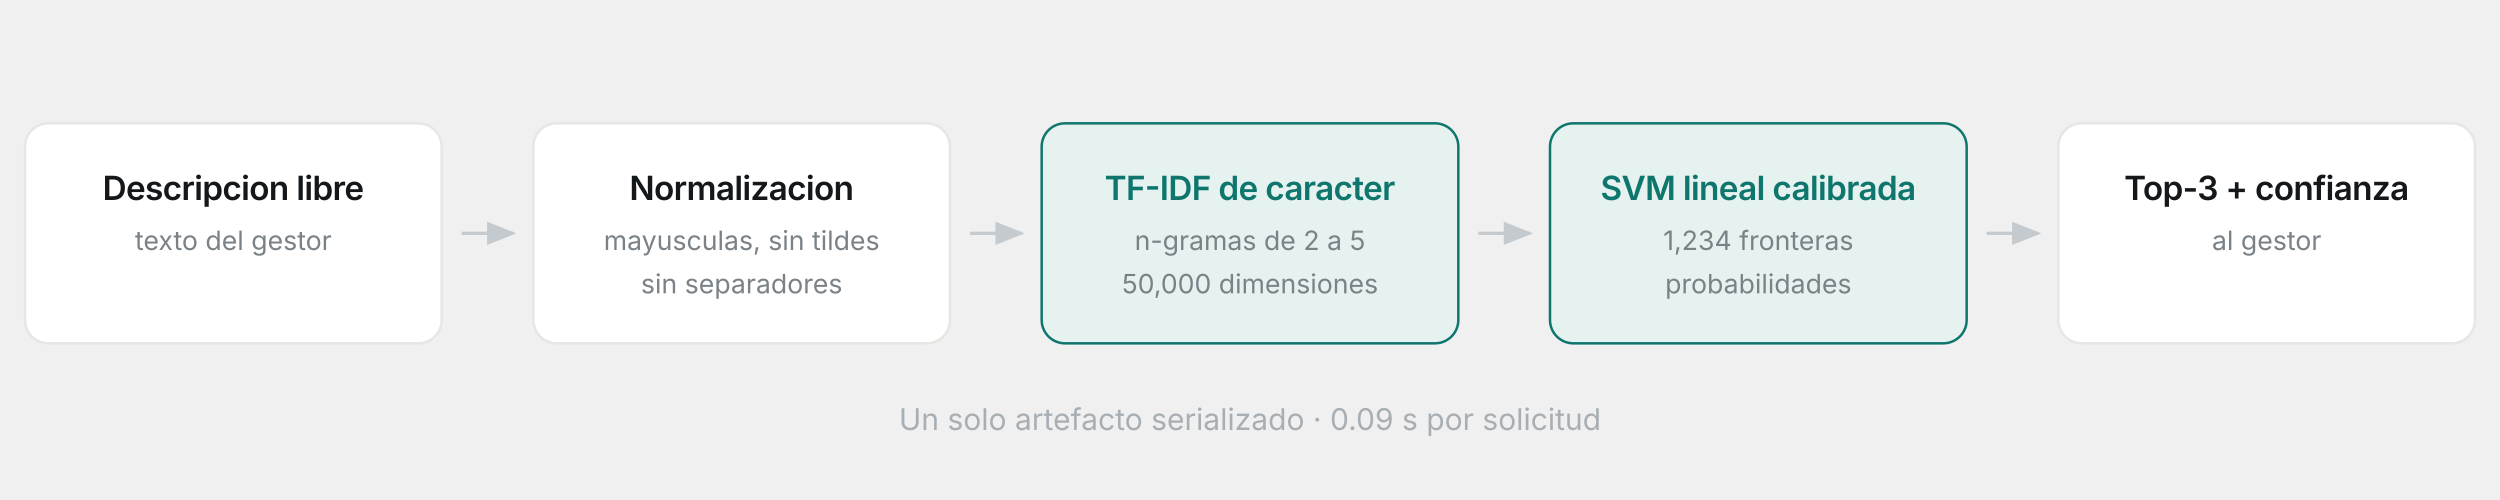
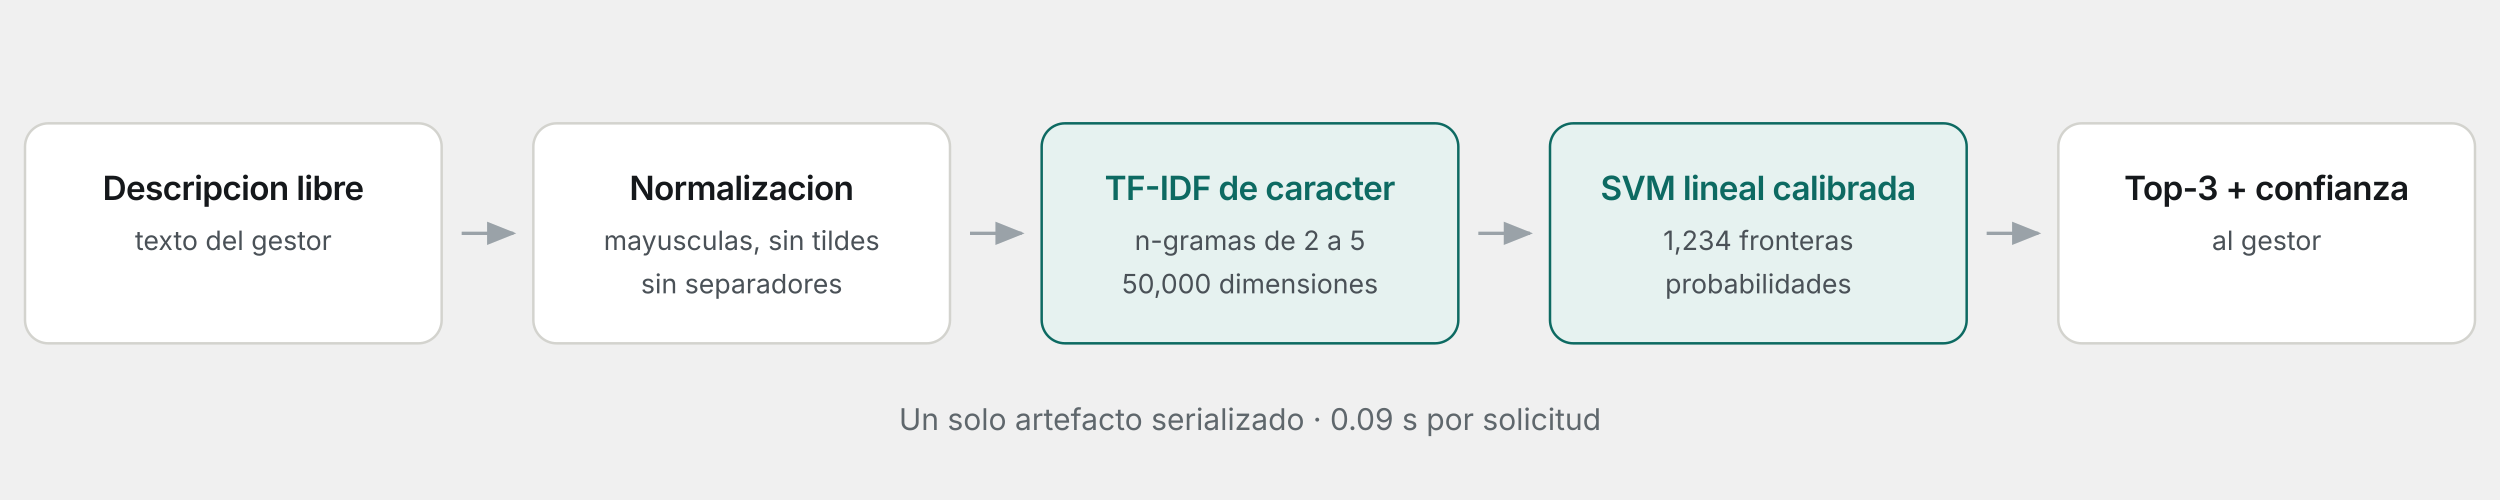
<svg xmlns="http://www.w3.org/2000/svg" viewBox="0 0 1500 300" font-family="Inter, system-ui, -apple-system, sans-serif" role="img" aria-label="Pipeline del modelo ganador">
  <defs>
    <marker id="mp" viewBox="0 0 10 8" refX="9" refY="4" markerWidth="9" markerHeight="7" orient="auto">
-       <path d="M0,0 L10,4 L0,8 Z" fill="#c4cace" />
+       <path d="M0,0 L10,4 L0,8 Z" fill="#9aa2a8" />
    </marker>
  </defs>
-   <rect x="15" y="74" width="250" height="132" rx="14" fill="#ffffff" stroke="#e6e6e3" stroke-width="1.5" />
+   <rect x="15" y="74" width="250" height="132" rx="14" fill="#ffffff" stroke="#d3d3ce" stroke-width="1.5" />
  <text x="140" y="120" text-anchor="middle" font-size="20" font-weight="600" letter-spacing="-0.4" fill="#15181b">Descripcion libre</text>
-   <text x="140" y="150" text-anchor="middle" font-size="16" fill="#7a8288">texto del gestor</text>
-   <line x1="277" y1="140" x2="308" y2="140" stroke="#c4cace" stroke-width="2" marker-end="url(#mp)" />
-   <rect x="320" y="74" width="250" height="132" rx="14" fill="#ffffff" stroke="#e6e6e3" stroke-width="1.5" />
+   <text x="140" y="150" text-anchor="middle" font-size="16" fill="#4a5157">texto del gestor</text>
+   <line x1="277" y1="140" x2="308" y2="140" stroke="#9aa2a8" stroke-width="2" marker-end="url(#mp)" />
+   <rect x="320" y="74" width="250" height="132" rx="14" fill="#ffffff" stroke="#d3d3ce" stroke-width="1.5" />
  <text x="445" y="120" text-anchor="middle" font-size="20" font-weight="600" letter-spacing="-0.4" fill="#15181b">Normalizacion</text>
-   <text x="445" y="150" text-anchor="middle" font-size="16" fill="#7a8288">mayusculas, sin tildes</text>
-   <text x="445" y="176" text-anchor="middle" font-size="16" fill="#7a8288">sin separadores</text>
-   <line x1="582" y1="140" x2="613" y2="140" stroke="#c4cace" stroke-width="2" marker-end="url(#mp)" />
-   <rect x="625" y="74" width="250" height="132" rx="14" fill="#e6f2f0" stroke="#0f766e" stroke-width="1.5" />
-   <text x="750" y="120" text-anchor="middle" font-size="20" font-weight="600" letter-spacing="-0.4" fill="#0f766e">TF-IDF de caracter</text>
-   <text x="750" y="150" text-anchor="middle" font-size="16" fill="#7a8288">n-gramas de 2 a 5</text>
-   <text x="750" y="176" text-anchor="middle" font-size="16" fill="#7a8288">50,000 dimensiones</text>
-   <line x1="887" y1="140" x2="918" y2="140" stroke="#c4cace" stroke-width="2" marker-end="url(#mp)" />
-   <rect x="930" y="74" width="250" height="132" rx="14" fill="#e6f2f0" stroke="#0f766e" stroke-width="1.5" />
-   <text x="1055" y="120" text-anchor="middle" font-size="20" font-weight="600" letter-spacing="-0.4" fill="#0f766e">SVM lineal calibrada</text>
-   <text x="1055" y="150" text-anchor="middle" font-size="16" fill="#7a8288">1,234 fronteras</text>
-   <text x="1055" y="176" text-anchor="middle" font-size="16" fill="#7a8288">probabilidades</text>
-   <line x1="1192" y1="140" x2="1223" y2="140" stroke="#c4cace" stroke-width="2" marker-end="url(#mp)" />
-   <rect x="1235" y="74" width="250" height="132" rx="14" fill="#ffffff" stroke="#e6e6e3" stroke-width="1.5" />
+   <text x="445" y="150" text-anchor="middle" font-size="16" fill="#4a5157">mayusculas, sin tildes</text>
+   <text x="445" y="176" text-anchor="middle" font-size="16" fill="#4a5157">sin separadores</text>
+   <line x1="582" y1="140" x2="613" y2="140" stroke="#9aa2a8" stroke-width="2" marker-end="url(#mp)" />
+   <rect x="625" y="74" width="250" height="132" rx="14" fill="#e6f2f0" stroke="#0d6a62" stroke-width="1.5" />
+   <text x="750" y="120" text-anchor="middle" font-size="20" font-weight="600" letter-spacing="-0.4" fill="#0d6a62">TF-IDF de caracter</text>
+   <text x="750" y="150" text-anchor="middle" font-size="16" fill="#4a5157">n-gramas de 2 a 5</text>
+   <text x="750" y="176" text-anchor="middle" font-size="16" fill="#4a5157">50,000 dimensiones</text>
+   <line x1="887" y1="140" x2="918" y2="140" stroke="#9aa2a8" stroke-width="2" marker-end="url(#mp)" />
+   <rect x="930" y="74" width="250" height="132" rx="14" fill="#e6f2f0" stroke="#0d6a62" stroke-width="1.5" />
+   <text x="1055" y="120" text-anchor="middle" font-size="20" font-weight="600" letter-spacing="-0.4" fill="#0d6a62">SVM lineal calibrada</text>
+   <text x="1055" y="150" text-anchor="middle" font-size="16" fill="#4a5157">1,234 fronteras</text>
+   <text x="1055" y="176" text-anchor="middle" font-size="16" fill="#4a5157">probabilidades</text>
+   <line x1="1192" y1="140" x2="1223" y2="140" stroke="#9aa2a8" stroke-width="2" marker-end="url(#mp)" />
+   <rect x="1235" y="74" width="250" height="132" rx="14" fill="#ffffff" stroke="#d3d3ce" stroke-width="1.5" />
  <text x="1360" y="120" text-anchor="middle" font-size="20" font-weight="600" letter-spacing="-0.4" fill="#15181b">Top-3 + confianza</text>
-   <text x="1360" y="150" text-anchor="middle" font-size="16" fill="#7a8288">al gestor</text>
-   <text x="750" y="258" text-anchor="middle" font-size="18" fill="#a8afb4">Un solo artefacto serializado · 0.09 s por solicitud</text>
+   <text x="1360" y="150" text-anchor="middle" font-size="16" fill="#4a5157">al gestor</text>
+   <text x="750" y="258" text-anchor="middle" font-size="18" fill="#5f676c">Un solo artefacto serializado · 0.09 s por solicitud</text>
</svg>
